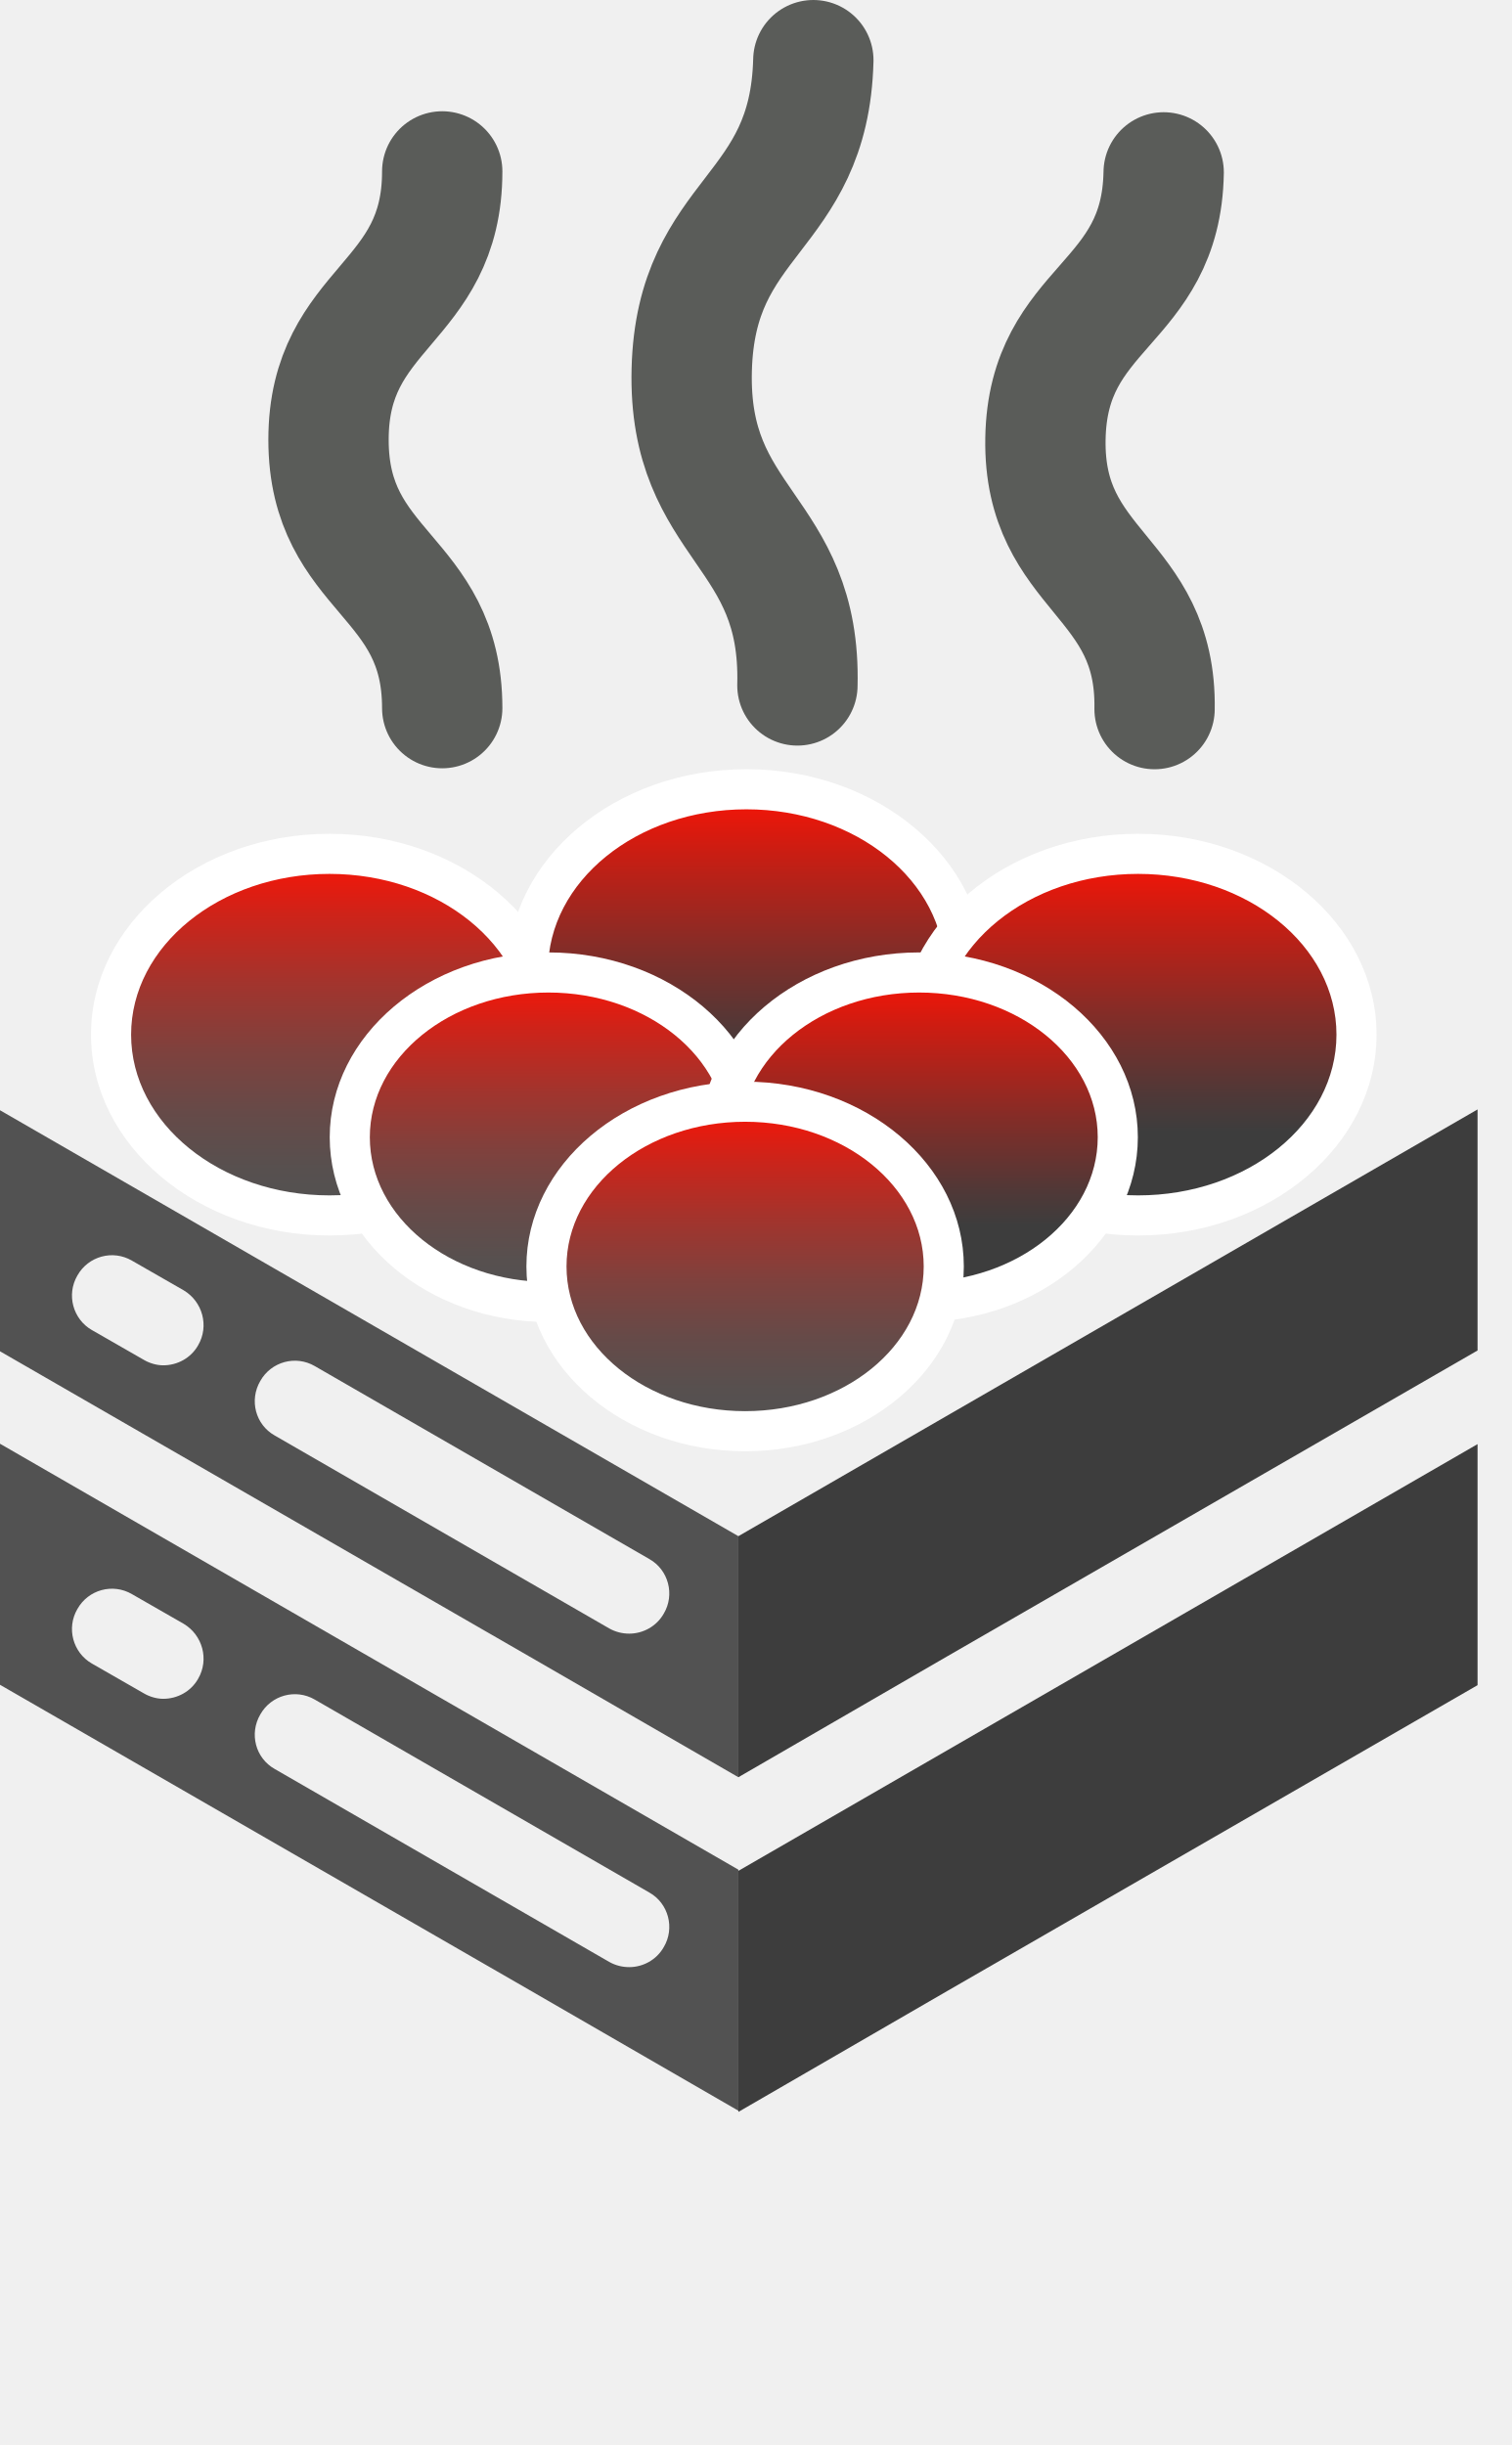
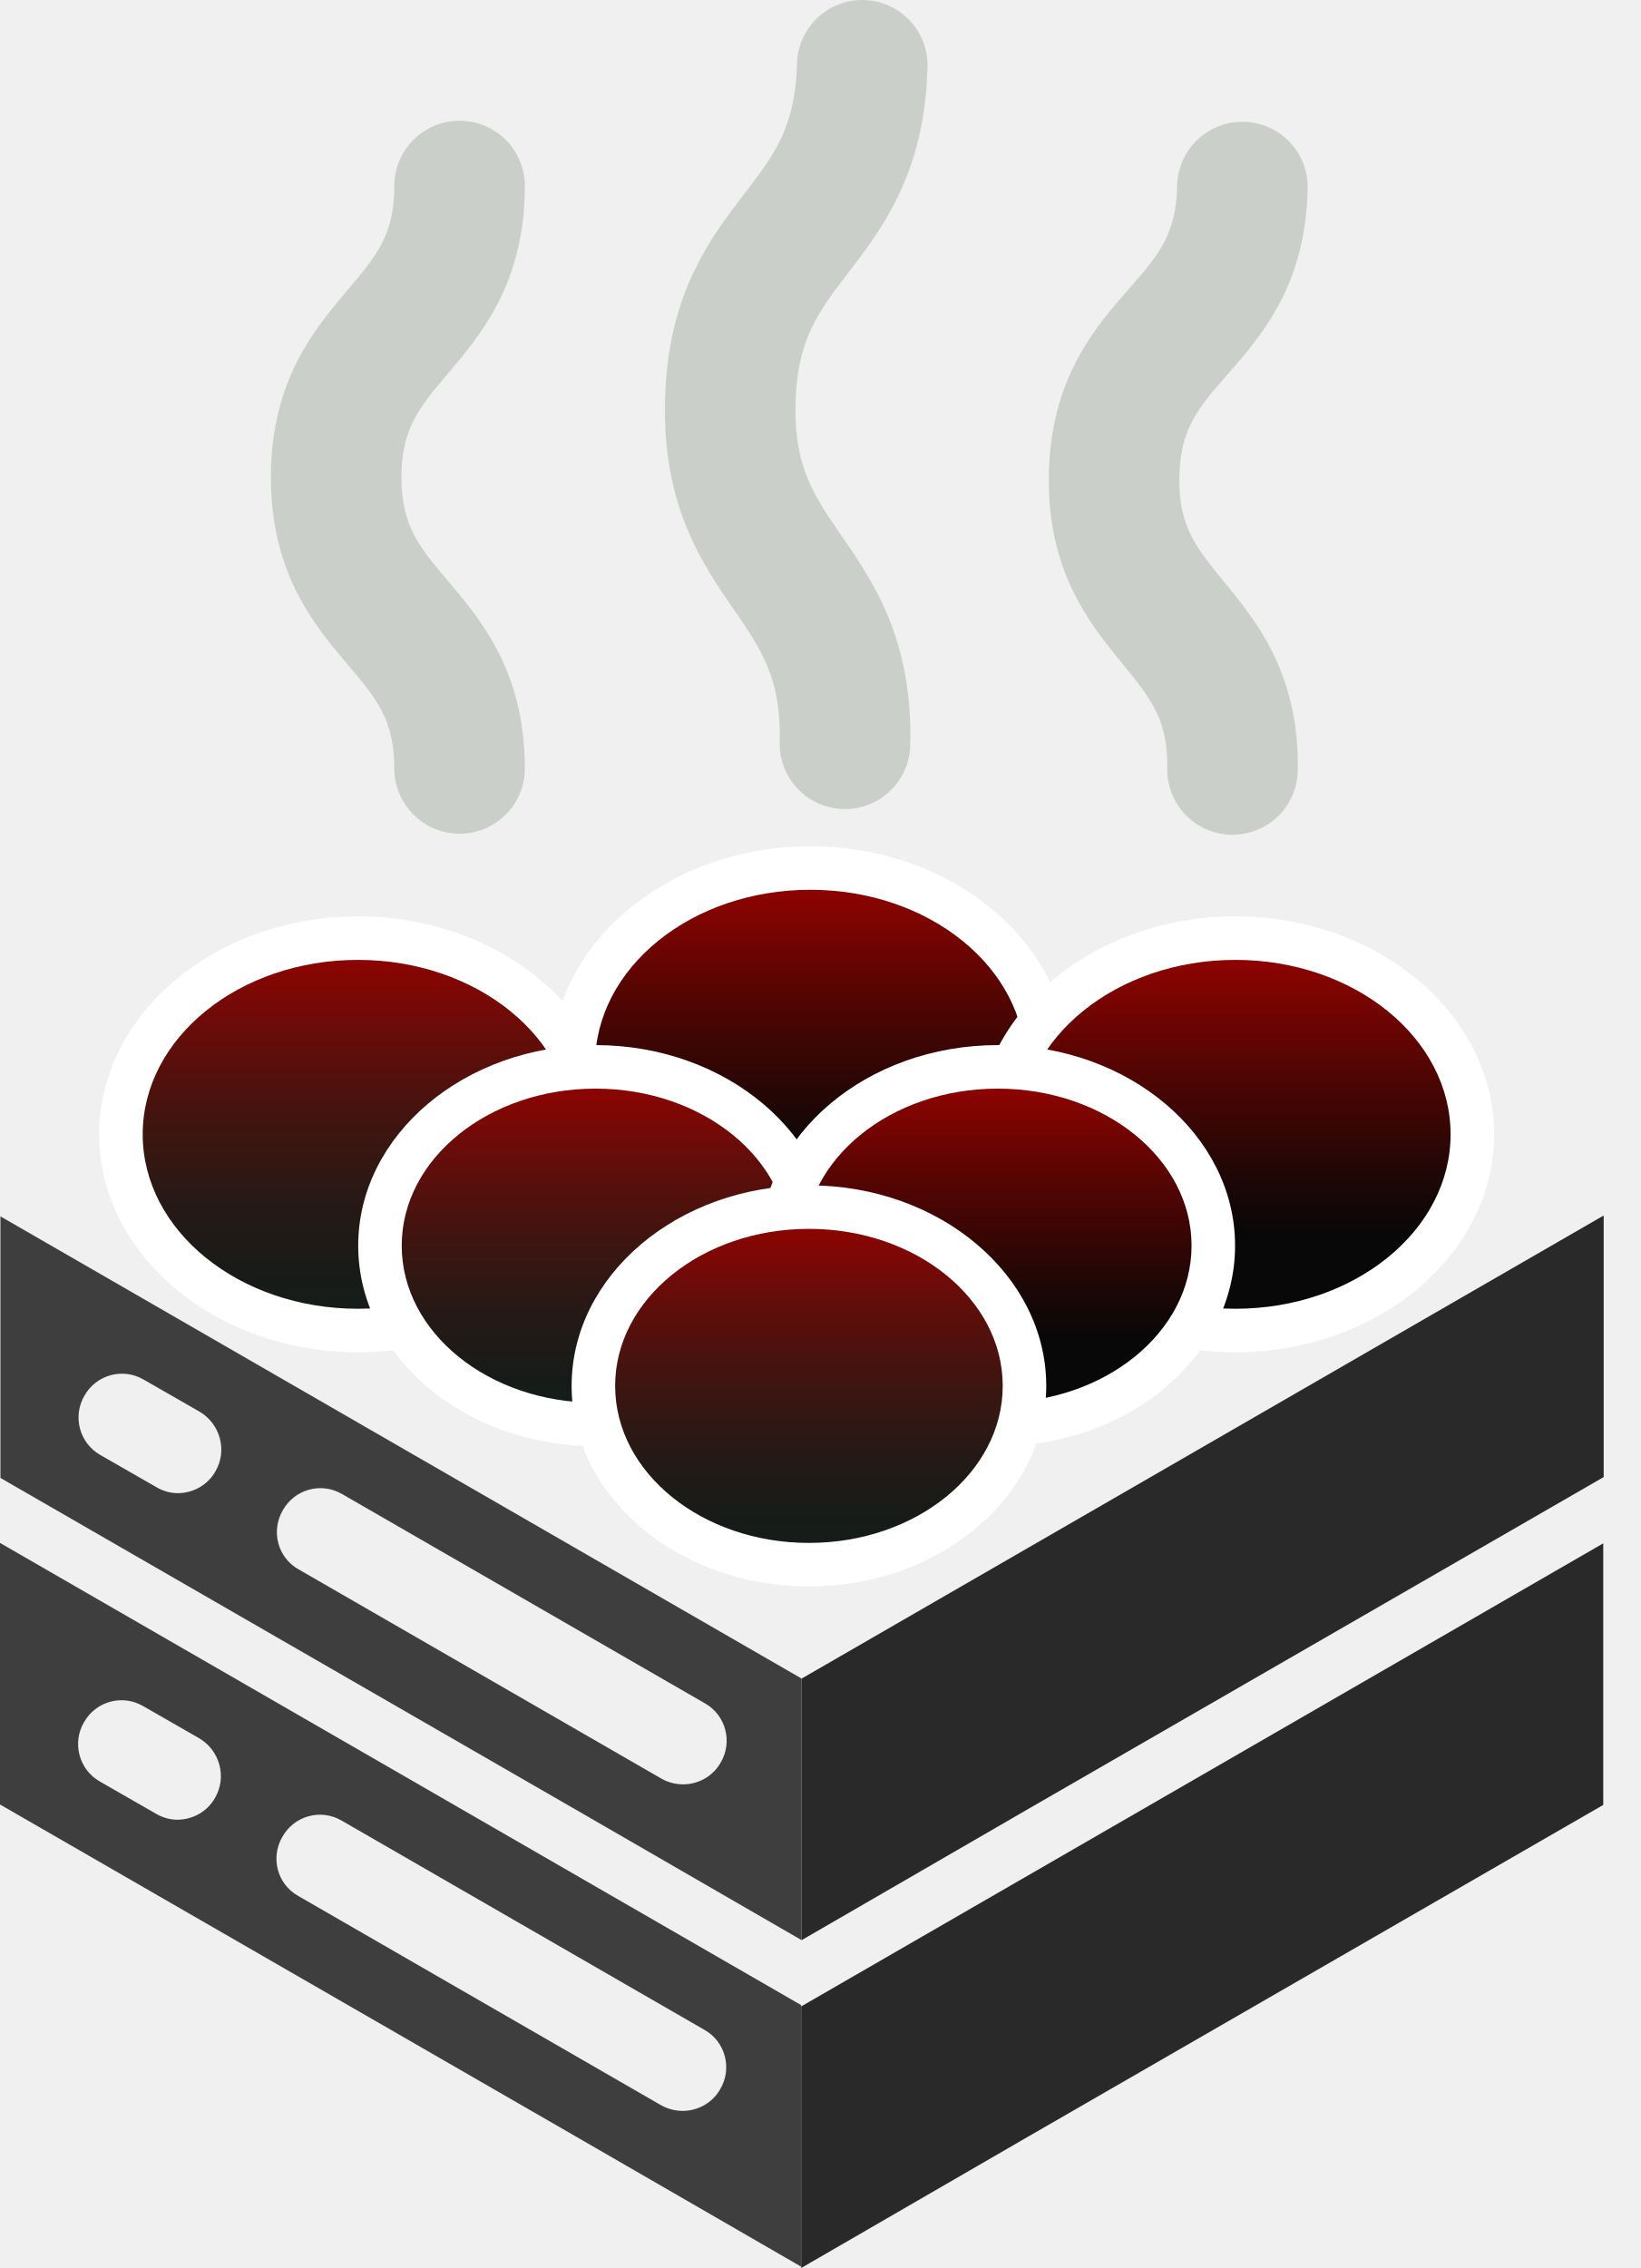
- <svg xmlns="http://www.w3.org/2000/svg" xmlns:xlink="http://www.w3.org/1999/xlink" id="Livello_1" data-name="Livello 1" viewBox="0 0 37.694 60.962">
+ <svg xmlns="http://www.w3.org/2000/svg" xmlns:xlink="http://www.w3.org/1999/xlink" id="Livello_1" data-name="Livello 1" viewBox="0 0 37.704 52.111">
  <defs>
    <style>
      .cls-1 {
-         fill: url(#Sfumatura_senza_nome_2);
+         fill: #292929;
      }

      .cls-1, .cls-2, .cls-3, .cls-4, .cls-5, .cls-6, .cls-7, .cls-8, .cls-9 {
        stroke-width: 0px;
      }

      .cls-2 {
-         fill: #525252;
+         fill: url(#Sfumatura_senza_nome_5-3);
      }

      .cls-3 {
-         fill: url(#Sfumatura_senza_nome_2-3);
+         fill: url(#Sfumatura_senza_nome_4-3);
      }

      .cls-4 {
-         fill: url(#Sfumatura_senza_nome_3);
+         fill: url(#Sfumatura_senza_nome_4);
      }

      .cls-5 {
-         fill: #3d3d3d;
+         fill: url(#Sfumatura_senza_nome_4-2);
      }

      .cls-6 {
-         fill: url(#Sfumatura_senza_nome_3-2);
+         fill: url(#Sfumatura_senza_nome_5);
      }

      .cls-7 {
-         fill: url(#Sfumatura_senza_nome_2-2);
+         fill: url(#Sfumatura_senza_nome_5-2);
+       }
+ 
+       .cls-10 {
+         fill: none;
+         stroke: #cbcfc9;
+         stroke-linecap: round;
+         stroke-linejoin: round;
+         stroke-width: 3px;
      }

      .cls-8 {
        fill: #fff;
      }

      .cls-9 {
-         fill: url(#Sfumatura_senza_nome_3-3);
-       }
- 
-       .cls-10 {
-         fill: none;
-         stroke: #5a5c59;
-         stroke-linecap: round;
-         stroke-linejoin: round;
-         stroke-width: 3px;
+         fill: #3e3e3e;
      }
    </style>
-     <linearGradient id="Sfumatura_senza_nome_3" data-name="Sfumatura senza nome 3" x1="18.61" y1="28.695" x2="18.61" y2="19.678" gradientUnits="userSpaceOnUse">
-       <stop offset=".233" stop-color="#3d3d3d" />
-       <stop offset=".337" stop-color="#503837" />
-       <stop offset=".548" stop-color="#812d28" />
-       <stop offset=".844" stop-color="#cf1c11" />
-       <stop offset="1" stop-color="#fc1305" />
+     <linearGradient id="Sfumatura_senza_nome_5" data-name="Sfumatura senza nome 5" x1="18.62" y1="28.961" x2="18.62" y2="19.944" gradientUnits="userSpaceOnUse">
+       <stop offset=".233" stop-color="#070807" />
+       <stop offset=".364" stop-color="#190706" />
+       <stop offset=".63" stop-color="#4b0503" />
+       <stop offset="1" stop-color="#990300" />
    </linearGradient>
-     <linearGradient id="Sfumatura_senza_nome_2" data-name="Sfumatura senza nome 2" x1="8.215" y1="30.305" x2="8.215" y2="21.289" gradientUnits="userSpaceOnUse">
-       <stop offset="0" stop-color="#525252" />
-       <stop offset=".128" stop-color="#57504f" />
-       <stop offset=".285" stop-color="#664a48" />
-       <stop offset=".458" stop-color="#7f413d" />
-       <stop offset=".641" stop-color="#a2342d" />
-       <stop offset=".832" stop-color="#ce2319" />
-       <stop offset="1" stop-color="#fc1305" />
+     <linearGradient id="Sfumatura_senza_nome_4" data-name="Sfumatura senza nome 4" x1="8.225" y1="30.571" x2="8.225" y2="21.555" gradientUnits="userSpaceOnUse">
+       <stop offset="0" stop-color="#131d19" />
+       <stop offset=".147" stop-color="#181b18" />
+       <stop offset=".328" stop-color="#271915" />
+       <stop offset=".527" stop-color="#401410" />
+       <stop offset=".738" stop-color="#630d0a" />
+       <stop offset=".957" stop-color="#8f0401" />
+       <stop offset="1" stop-color="#990300" />
    </linearGradient>
-     <linearGradient id="Sfumatura_senza_nome_2-2" data-name="Sfumatura senza nome 2" x1="13.674" y1="32.464" x2="13.674" y2="24.248" xlink:href="#Sfumatura_senza_nome_2" />
-     <linearGradient id="Sfumatura_senza_nome_3-2" data-name="Sfumatura senza nome 3" x1="28.376" y1="30.305" x2="28.376" y2="21.289" xlink:href="#Sfumatura_senza_nome_3" />
-     <linearGradient id="Sfumatura_senza_nome_3-3" data-name="Sfumatura senza nome 3" x1="22.917" y1="32.464" x2="22.917" y2="24.248" xlink:href="#Sfumatura_senza_nome_3" />
-     <linearGradient id="Sfumatura_senza_nome_2-3" data-name="Sfumatura senza nome 2" x1="18.578" y1="35.685" x2="18.578" y2="27.469" xlink:href="#Sfumatura_senza_nome_2" />
+     <linearGradient id="Sfumatura_senza_nome_4-2" data-name="Sfumatura senza nome 4" x1="13.684" y1="32.729" x2="13.684" y2="24.513" xlink:href="#Sfumatura_senza_nome_4" />
+     <linearGradient id="Sfumatura_senza_nome_5-2" data-name="Sfumatura senza nome 5" x1="28.386" y1="30.571" x2="28.386" y2="21.555" xlink:href="#Sfumatura_senza_nome_5" />
+     <linearGradient id="Sfumatura_senza_nome_5-3" data-name="Sfumatura senza nome 5" x1="22.927" y1="32.729" x2="22.927" y2="24.513" xlink:href="#Sfumatura_senza_nome_5" />
+     <linearGradient id="Sfumatura_senza_nome_4-3" data-name="Sfumatura senza nome 4" x1="18.588" y1="35.951" x2="18.588" y2="27.735" xlink:href="#Sfumatura_senza_nome_4" />
  </defs>
-   <path class="cls-10" d="M29.014,4.298c-.057,3.346-2.891,3.298-2.948,6.643s2.778,3.394,2.721,6.739" />
-   <path class="cls-10" d="M11.026,4.274c0,3.346-2.835,3.346-2.835,6.691s2.835,3.346,2.835,6.691" />
-   <path class="cls-10" d="M20.279,1.5c-.099,3.898-2.933,3.825-3.032,7.723s2.734,3.97,2.635,7.867" />
+   <path class="cls-10" d="M28.548,4.298c-.057,3.346-2.891,3.298-2.948,6.643s2.778,3.394,2.721,6.739" />
+   <path class="cls-10" d="M10.56,4.274c0,3.346-2.835,3.346-2.835,6.691s2.835,3.346,2.835,6.691" />
+   <path class="cls-10" d="M19.813,1.5c-.099,3.898-2.933,3.825-3.032,7.723s2.734,3.97,2.635,7.867" />
+   <g>
+     <polygon class="cls-1" points="36.85 27.928 36.85 33.938 23.62 41.568 18.42 44.578 18.42 38.568 36.85 27.928" />
+     <path class="cls-9" d="M.01,27.948v6.01l13.2,7.61,5.21,3.01v-6.01L.01,27.948ZM4.95,33.808c-.18.32-.52.5-.87.5-.16,0-.34-.05-.49-.14l-1.29-.74c-.47-.27-.64-.88-.36-1.36.27-.48.88-.65,1.36-.37l1.29.74c.47.28.64.89.36,1.37ZM16.56,40.498c-.18.32-.52.5-.86.5-.17,0-.34-.04-.5-.13l-8.34-4.81c-.48-.27-.64-.88-.36-1.36.27-.48.88-.65,1.36-.37l8.34,4.81c.48.27.64.89.36,1.36Z" />
+   </g>
  <g>
    <g>
-       <polygon class="cls-5" points="36.84 27.662 36.84 33.672 23.61 41.302 18.41 44.312 18.41 38.302 36.84 27.662" />
-       <path class="cls-2" d="M0,27.682v6.01l13.2,7.61,5.21,3.01v-6.01L0,27.682ZM4.94,33.542c-.18.32-.52.5-.87.5-.16,0-.34-.05-.49-.14l-1.29-.74c-.47-.27-.64-.88-.36-1.36.27-.48.88-.65,1.36-.37l1.29.74c.47.28.64.89.36,1.37ZM16.55,40.232c-.18.32-.52.5-.86.5-.17,0-.34-.04-.5-.13l-8.34-4.81c-.48-.27-.64-.88-.36-1.36.27-.48.88-.65,1.36-.37l8.34,4.81c.48.27.64.89.36,1.36Z" />
+       <path class="cls-6" d="M18.62,28.961c-3.003,0-5.446-2.022-5.446-4.509,0-2.486,2.443-4.508,5.446-4.508,3.003,0,5.447,2.022,5.447,4.508,0,2.486-2.443,4.509-5.447,4.509Z" />
+       <path class="cls-8" d="M18.62,20.444c2.732,0,4.946,1.794,4.946,4.008s-2.215,4.008-4.946,4.008-4.946-1.794-4.946-4.008,2.215-4.008,4.946-4.008M18.62,19.444c-3.279,0-5.946,2.247-5.946,5.008s2.668,5.008,5.946,5.008,5.946-2.247,5.946-5.008-2.668-5.008-5.946-5.008h0Z" />
    </g>
    <g>
-       <g>
-         <path class="cls-4" d="M18.61,28.695c-3.003,0-5.446-2.022-5.446-4.509,0-2.486,2.443-4.508,5.446-4.508,3.003,0,5.447,2.022,5.447,4.508,0,2.486-2.443,4.509-5.447,4.509Z" />
-         <path class="cls-8" d="M18.61,20.179c2.732,0,4.946,1.794,4.946,4.008s-2.215,4.008-4.946,4.008-4.946-1.794-4.946-4.008,2.215-4.008,4.946-4.008M18.61,19.179c-3.279,0-5.946,2.247-5.946,5.008s2.668,5.008,5.946,5.008,5.946-2.247,5.946-5.008-2.668-5.008-5.946-5.008h0Z" />
-       </g>
-       <g>
-         <path class="cls-1" d="M8.215,30.305c-3.003,0-5.446-2.022-5.446-4.508,0-2.486,2.443-4.508,5.446-4.508,3.003,0,5.447,2.022,5.447,4.508,0,2.485-2.443,4.508-5.447,4.508Z" />
-         <path class="cls-8" d="M8.215,21.789c2.732,0,4.946,1.794,4.946,4.008s-2.215,4.008-4.946,4.008-4.946-1.794-4.946-4.008,2.215-4.008,4.946-4.008M8.215,20.789c-3.279,0-5.946,2.247-5.946,5.008s2.668,5.008,5.946,5.008,5.946-2.247,5.946-5.008-2.668-5.008-5.946-5.008h0Z" />
-       </g>
-       <g>
-         <path class="cls-7" d="M13.674,32.464c-2.731,0-4.953-1.843-4.953-4.108,0-2.265,2.222-4.107,4.953-4.107s4.953,1.843,4.953,4.107c0,2.266-2.222,4.108-4.953,4.108Z" />
-         <path class="cls-8" d="M13.674,24.747c2.459,0,4.453,1.615,4.453,3.608s-1.994,3.608-4.453,3.608-4.453-1.615-4.453-3.608,1.994-3.608,4.453-3.608M13.674,23.747c-3.007,0-5.453,2.067-5.453,4.608s2.446,4.608,5.453,4.608,5.453-2.067,5.453-4.608-2.446-4.608-5.453-4.608h0Z" />
-       </g>
-       <g>
-         <path class="cls-6" d="M28.376,30.305c-3.003,0-5.446-2.022-5.446-4.508,0-2.486,2.443-4.508,5.446-4.508,3.004,0,5.447,2.022,5.447,4.508,0,2.485-2.443,4.508-5.447,4.508Z" />
-         <path class="cls-8" d="M28.376,21.789c2.732,0,4.946,1.794,4.946,4.008s-2.215,4.008-4.946,4.008-4.946-1.794-4.946-4.008,2.215-4.008,4.946-4.008M28.376,20.789c-3.279,0-5.946,2.247-5.946,5.008s2.668,5.008,5.946,5.008,5.946-2.247,5.946-5.008-2.668-5.008-5.946-5.008h0Z" />
-       </g>
-       <g>
-         <path class="cls-9" d="M22.918,32.464c-2.731,0-4.953-1.843-4.953-4.108,0-2.265,2.222-4.107,4.953-4.107,2.73,0,4.952,1.843,4.952,4.107,0,2.266-2.222,4.108-4.952,4.108Z" />
-         <path class="cls-8" d="M22.917,24.747c2.459,0,4.453,1.615,4.453,3.608s-1.994,3.608-4.453,3.608-4.453-1.615-4.453-3.608,1.994-3.608,4.453-3.608M22.917,23.747c-3.007,0-5.453,2.067-5.453,4.608s2.446,4.608,5.453,4.608,5.453-2.067,5.453-4.608-2.446-4.608-5.453-4.608h0Z" />
-       </g>
-       <g>
-         <path class="cls-3" d="M18.578,35.685c-2.731,0-4.953-1.843-4.953-4.108,0-2.265,2.222-4.107,4.953-4.107s4.953,1.843,4.953,4.107c0,2.266-2.222,4.108-4.953,4.108Z" />
-         <path class="cls-8" d="M18.578,27.969c2.459,0,4.453,1.615,4.453,3.608s-1.994,3.608-4.453,3.608-4.453-1.615-4.453-3.608,1.994-3.608,4.453-3.608M18.578,26.969c-3.007,0-5.453,2.067-5.453,4.608s2.446,4.608,5.453,4.608,5.453-2.067,5.453-4.608-2.446-4.608-5.453-4.608h0Z" />
-       </g>
+       <path class="cls-4" d="M8.225,30.571c-3.003,0-5.446-2.022-5.446-4.508,0-2.486,2.443-4.508,5.446-4.508,3.003,0,5.447,2.022,5.447,4.508,0,2.485-2.443,4.508-5.447,4.508Z" />
+       <path class="cls-8" d="M8.225,22.055c2.732,0,4.946,1.794,4.946,4.008s-2.215,4.008-4.946,4.008-4.946-1.794-4.946-4.008,2.215-4.008,4.946-4.008M8.225,21.055c-3.279,0-5.946,2.247-5.946,5.008s2.668,5.008,5.946,5.008,5.946-2.247,5.946-5.008-2.668-5.008-5.946-5.008h0Z" />
+     </g>
+     <g>
+       <path class="cls-5" d="M13.684,32.729c-2.731,0-4.953-1.843-4.953-4.108,0-2.265,2.222-4.107,4.953-4.107s4.953,1.843,4.953,4.107c0,2.266-2.222,4.108-4.953,4.108Z" />
+       <path class="cls-8" d="M13.684,25.013c2.459,0,4.453,1.615,4.453,3.608s-1.994,3.608-4.453,3.608-4.453-1.615-4.453-3.608,1.994-3.608,4.453-3.608M13.684,24.013c-3.007,0-5.453,2.067-5.453,4.608s2.446,4.608,5.453,4.608,5.453-2.067,5.453-4.608-2.446-4.608-5.453-4.608h0Z" />
+     </g>
+     <g>
+       <path class="cls-7" d="M28.386,30.571c-3.003,0-5.446-2.022-5.446-4.508,0-2.486,2.443-4.508,5.446-4.508,3.004,0,5.447,2.022,5.447,4.508,0,2.485-2.443,4.508-5.447,4.508Z" />
+       <path class="cls-8" d="M28.386,22.055c2.732,0,4.946,1.794,4.946,4.008s-2.215,4.008-4.946,4.008-4.946-1.794-4.946-4.008,2.215-4.008,4.946-4.008M28.386,21.055c-3.279,0-5.946,2.247-5.946,5.008s2.668,5.008,5.946,5.008,5.946-2.247,5.946-5.008-2.668-5.008-5.946-5.008h0Z" />
+     </g>
+     <g>
+       <path class="cls-2" d="M22.928,32.729c-2.731,0-4.953-1.843-4.953-4.108,0-2.265,2.222-4.107,4.953-4.107,2.73,0,4.952,1.843,4.952,4.107,0,2.266-2.222,4.108-4.952,4.108Z" />
+       <path class="cls-8" d="M22.927,25.013c2.459,0,4.453,1.615,4.453,3.608s-1.994,3.608-4.453,3.608-4.453-1.615-4.453-3.608,1.994-3.608,4.453-3.608M22.927,24.013c-3.007,0-5.453,2.067-5.453,4.608s2.446,4.608,5.453,4.608,5.453-2.067,5.453-4.608-2.446-4.608-5.453-4.608h0Z" />
+     </g>
+     <g>
+       <path class="cls-3" d="M18.588,35.951c-2.731,0-4.953-1.843-4.953-4.108,0-2.265,2.222-4.107,4.953-4.107s4.953,1.843,4.953,4.107c0,2.266-2.222,4.108-4.953,4.108Z" />
+       <path class="cls-8" d="M18.588,28.235c2.459,0,4.453,1.615,4.453,3.608s-1.994,3.608-4.453,3.608-4.453-1.615-4.453-3.608,1.994-3.608,4.453-3.608M18.588,27.235c-3.007,0-5.453,2.067-5.453,4.608s2.446,4.608,5.453,4.608,5.453-2.067,5.453-4.608-2.446-4.608-5.453-4.608h0Z" />
    </g>
  </g>
  <g>
-     <polygon class="cls-5" points="36.84 36.007 36.84 42.017 23.61 49.647 18.41 52.657 18.41 46.647 36.84 36.007" />
-     <path class="cls-2" d="M0,35.997v6.01l13.2,7.61,5.21,3.01v-6.01L0,35.997ZM4.94,41.857c-.18.32-.52.5-.87.5-.16,0-.34-.05-.49-.14l-1.29-.74c-.47-.27-.64-.88-.36-1.36.27-.48.88-.65,1.36-.37l1.29.74c.47.28.64.89.36,1.37ZM16.55,48.547c-.18.32-.52.5-.86.5-.17,0-.34-.04-.5-.13l-8.34-4.81c-.48-.27-.64-.88-.36-1.36.27-.48.88-.65,1.36-.37l8.34,4.81c.48.27.64.89.36,1.36Z" />
+     <polygon class="cls-1" points="36.84 35.461 36.84 41.471 23.61 49.101 18.41 52.111 18.41 46.101 36.84 35.461" />
+     <path class="cls-9" d="M0,35.451v6.01l13.2,7.61,5.21,3.01v-6.01L0,35.451ZM4.94,41.311c-.18.32-.52.5-.87.5-.16,0-.34-.05-.49-.14l-1.29-.74c-.47-.27-.64-.88-.36-1.36.27-.48.88-.65,1.36-.37l1.29.74c.47.28.64.89.36,1.37ZM16.55,48.001c-.18.32-.52.5-.86.5-.17,0-.34-.04-.5-.13l-8.34-4.81c-.48-.27-.64-.88-.36-1.36.27-.48.88-.65,1.36-.37l8.34,4.81c.48.27.64.89.36,1.36Z" />
  </g>
</svg>
